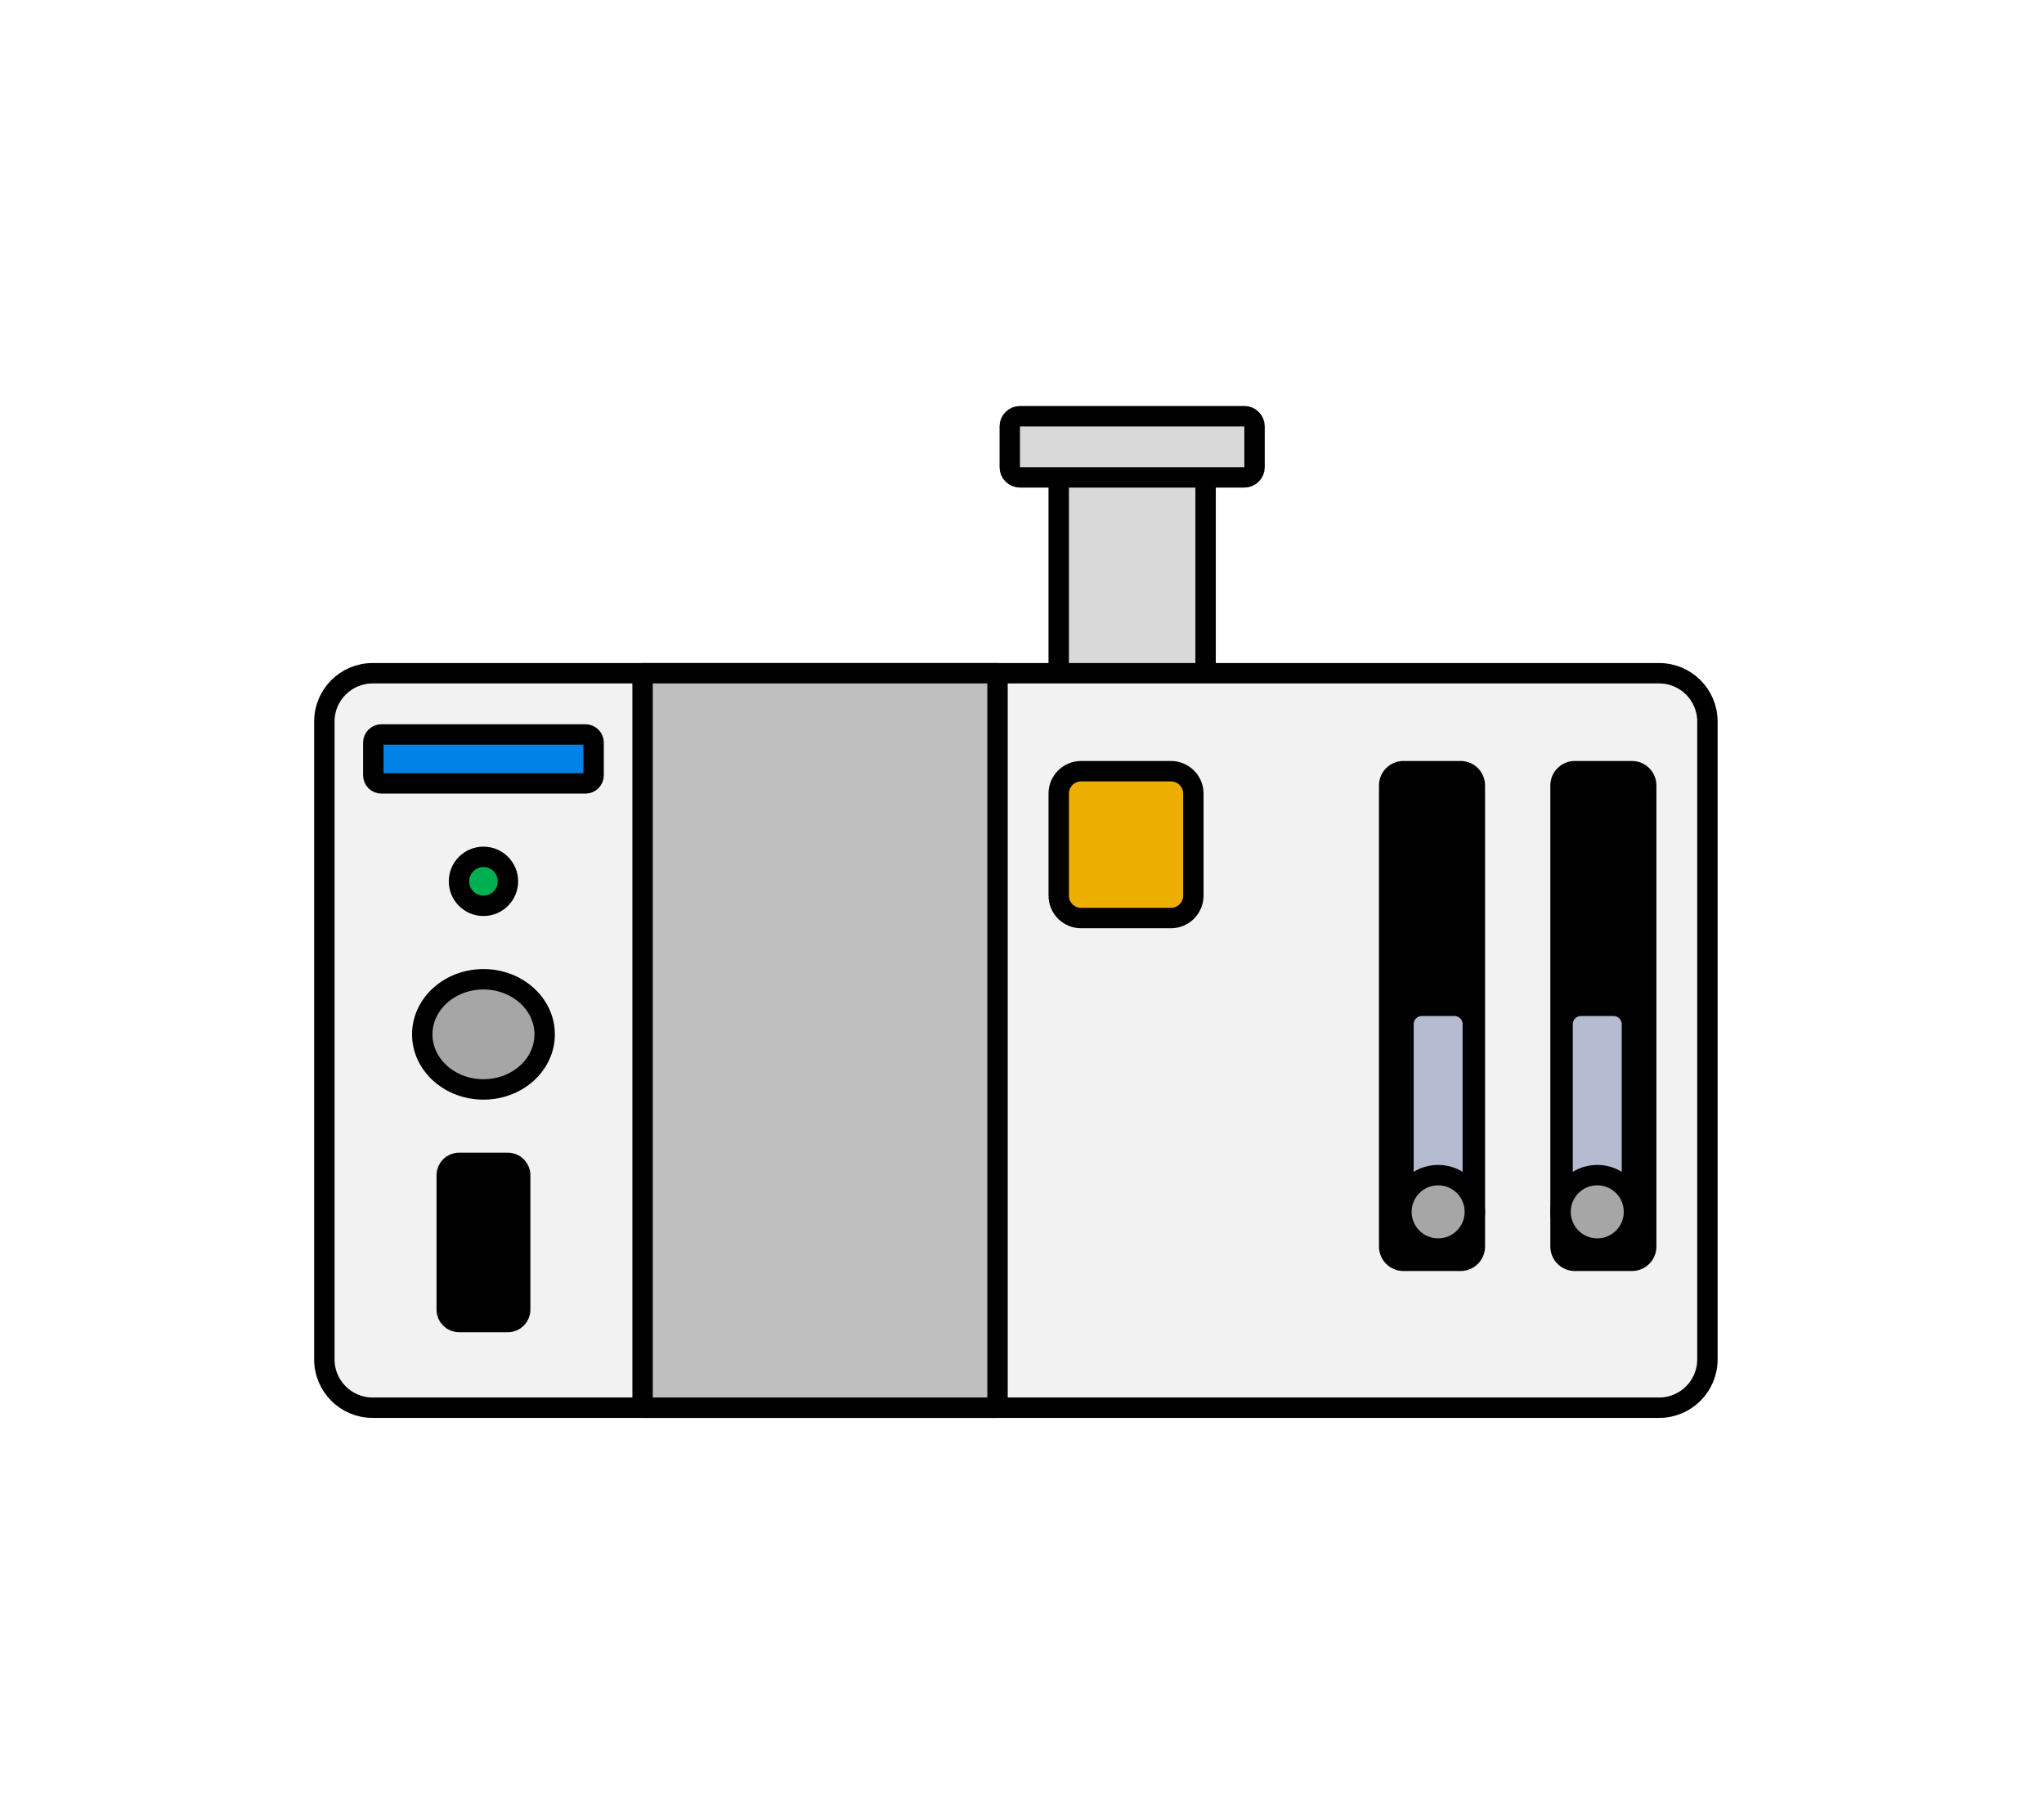
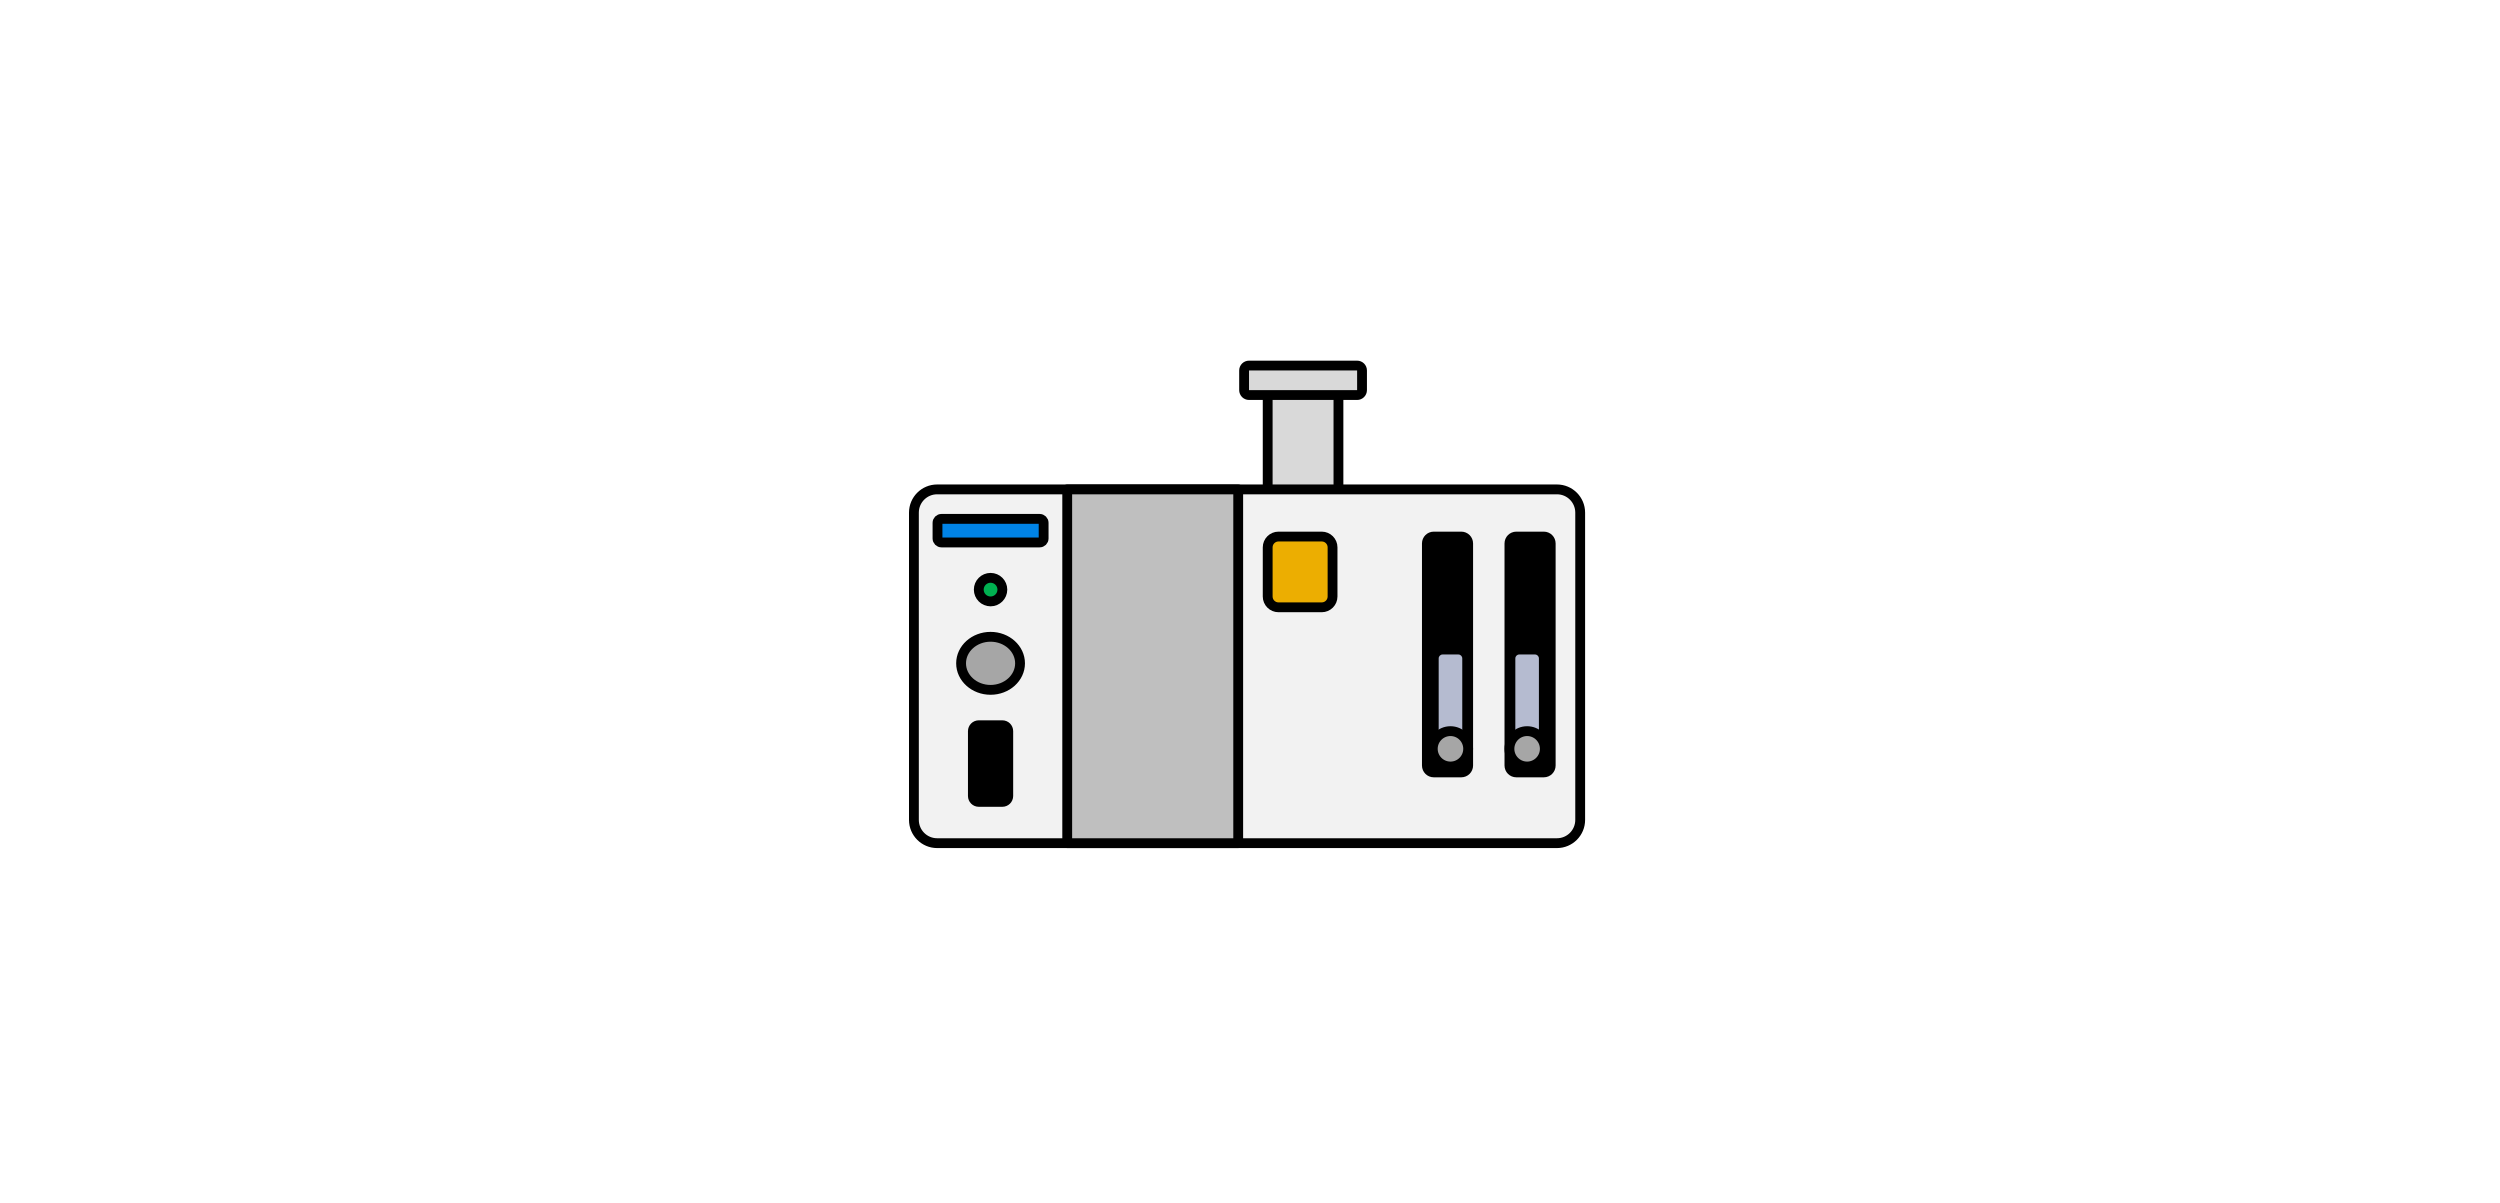
- <svg xmlns="http://www.w3.org/2000/svg" width="167.0px" height="148.0px" overflow="hidden" viewBox="-25.5 -32.0 167.0 148.0">
-   <rect id="bounding-box" x="-25.5" y="-32.0" width="167.0" height="148.0" fill="none" pointer-events="all" />
+ <svg xmlns="http://www.w3.org/2000/svg" width="424.0px" height="204.0px" overflow="hidden" viewBox="-154.0 -60.0 424.0 204.0">
+   <rect id="bounding-box" x="-154.0" y="-60.0" width="424.0" height="204.0" fill="none" pointer-events="all" />
  <g transform="translate(-475 -389)">
    <path d="M536 394C536 392.895 536.895 392 538 392L546 392C547.105 392 548 392.895 548 394L548 425C548 426.105 547.105 427 546 427L538 427C536.895 427 536 426.105 536 425Z" stroke="#000000" stroke-width="1.667" stroke-linejoin="round" stroke-miterlimit="10" fill="#D9D9D9" fill-rule="evenodd" />
    <path d="M532 391.833C532 391.373 532.373 391 532.833 391L551.167 391C551.627 391 552 391.373 552 391.833L552 395.167C552 395.627 551.627 396 551.167 396L532.833 396C532.373 396 532 395.627 532 395.167Z" stroke="#000000" stroke-width="1.667" stroke-linejoin="round" stroke-miterlimit="10" fill="#D9D9D9" fill-rule="evenodd" />
    <path d="M476 415.941C476 413.765 477.765 412 479.941 412L585.059 412C587.235 412 589 413.765 589 415.941L589 468.059C589 470.235 587.235 472 585.059 472L479.941 472C477.765 472 476 470.235 476 468.059Z" stroke="#000000" stroke-width="1.667" stroke-linejoin="round" stroke-miterlimit="10" fill="#F2F2F2" fill-rule="evenodd" />
    <path d="M502 412 531 412 531 472 502 472Z" stroke="#000000" stroke-width="1.667" stroke-linejoin="round" stroke-miterlimit="10" fill="#BFBFBF" fill-rule="evenodd" />
    <path d="M563 421.167C563 420.522 563.522 420 564.167 420L568.833 420C569.478 420 570 420.522 570 421.167L570 458.833C570 459.478 569.478 460 568.833 460L564.167 460C563.522 460 563 459.478 563 458.833Z" stroke="#000000" stroke-width="1.667" stroke-linejoin="round" stroke-miterlimit="10" fill-rule="evenodd" />
    <path d="M565 440.667C565 440.298 565.298 440 565.667 440L568.333 440C568.702 440 569 440.298 569 440.667L569 454.333C569 454.702 568.702 455 568.333 455L565.667 455C565.298 455 565 454.702 565 454.333Z" fill="#B5BBD0" fill-rule="evenodd" />
    <path d="M0 3C0 1.343 1.343 0 3 0 4.657 0 6 1.343 6 3 6 4.657 4.657 6 3 6 1.343 6 0 4.657 0 3Z" stroke="#000000" stroke-width="1.667" stroke-linejoin="round" stroke-miterlimit="10" fill="#A6A6A6" fill-rule="evenodd" transform="matrix(-1 0 0 1 570 453)" />
    <path d="M577 421.167C577 420.522 577.522 420 578.167 420L582.833 420C583.478 420 584 420.522 584 421.167L584 458.833C584 459.478 583.478 460 582.833 460L578.167 460C577.522 460 577 459.478 577 458.833Z" stroke="#000000" stroke-width="1.667" stroke-linejoin="round" stroke-miterlimit="10" fill-rule="evenodd" />
    <path d="M578 440.667C578 440.298 578.298 440 578.667 440L581.333 440C581.702 440 582 440.298 582 440.667L582 454.333C582 454.702 581.702 455 581.333 455L578.667 455C578.298 455 578 454.702 578 454.333Z" fill="#B5BBD0" fill-rule="evenodd" />
    <path d="M0 3C0 1.343 1.343 0 3 0 4.657 0 6 1.343 6 3 6 4.657 4.657 6 3 6 1.343 6 0 4.657 0 3Z" stroke="#000000" stroke-width="1.667" stroke-linejoin="round" stroke-miterlimit="10" fill="#A6A6A6" fill-rule="evenodd" transform="matrix(-1 0 0 1 583 453)" />
    <path d="M536 421.833C536 420.821 536.821 420 537.833 420L545.167 420C546.179 420 547 420.821 547 421.833L547 430.167C547 431.179 546.179 432 545.167 432L537.833 432C536.821 432 536 431.179 536 430.167Z" stroke="#000000" stroke-width="1.667" stroke-linejoin="round" stroke-miterlimit="10" fill="#ECAE01" fill-rule="evenodd" />
    <path d="M484 441.5C484 439.015 486.239 437 489 437 491.761 437 494 439.015 494 441.5 494 443.985 491.761 446 489 446 486.239 446 484 443.985 484 441.5Z" stroke="#000000" stroke-width="1.667" stroke-linejoin="round" stroke-miterlimit="10" fill="#A6A6A6" fill-rule="evenodd" />
    <path d="M487 429C487 427.895 487.895 427 489 427 490.105 427 491 427.895 491 429 491 430.105 490.105 431 489 431 487.895 431 487 430.105 487 429Z" stroke="#000000" stroke-width="1.667" stroke-linejoin="round" stroke-miterlimit="10" fill="#00B050" fill-rule="evenodd" />
    <path d="M486 453C486 452.448 486.448 452 487 452L491 452C491.552 452 492 452.448 492 453L492 464C492 464.552 491.552 465 491 465L487 465C486.448 465 486 464.552 486 464Z" stroke="#000000" stroke-width="1.667" stroke-linejoin="round" stroke-miterlimit="10" fill-rule="evenodd" />
    <path d="M480 417.667C480 417.298 480.298 417 480.667 417L497.333 417C497.702 417 498 417.298 498 417.667L498 420.333C498 420.702 497.702 421 497.333 421L480.667 421C480.298 421 480 420.702 480 420.333Z" stroke="#000000" stroke-width="1.667" stroke-linejoin="round" stroke-miterlimit="10" fill="#0083E6" fill-rule="evenodd" />
  </g>
</svg>
